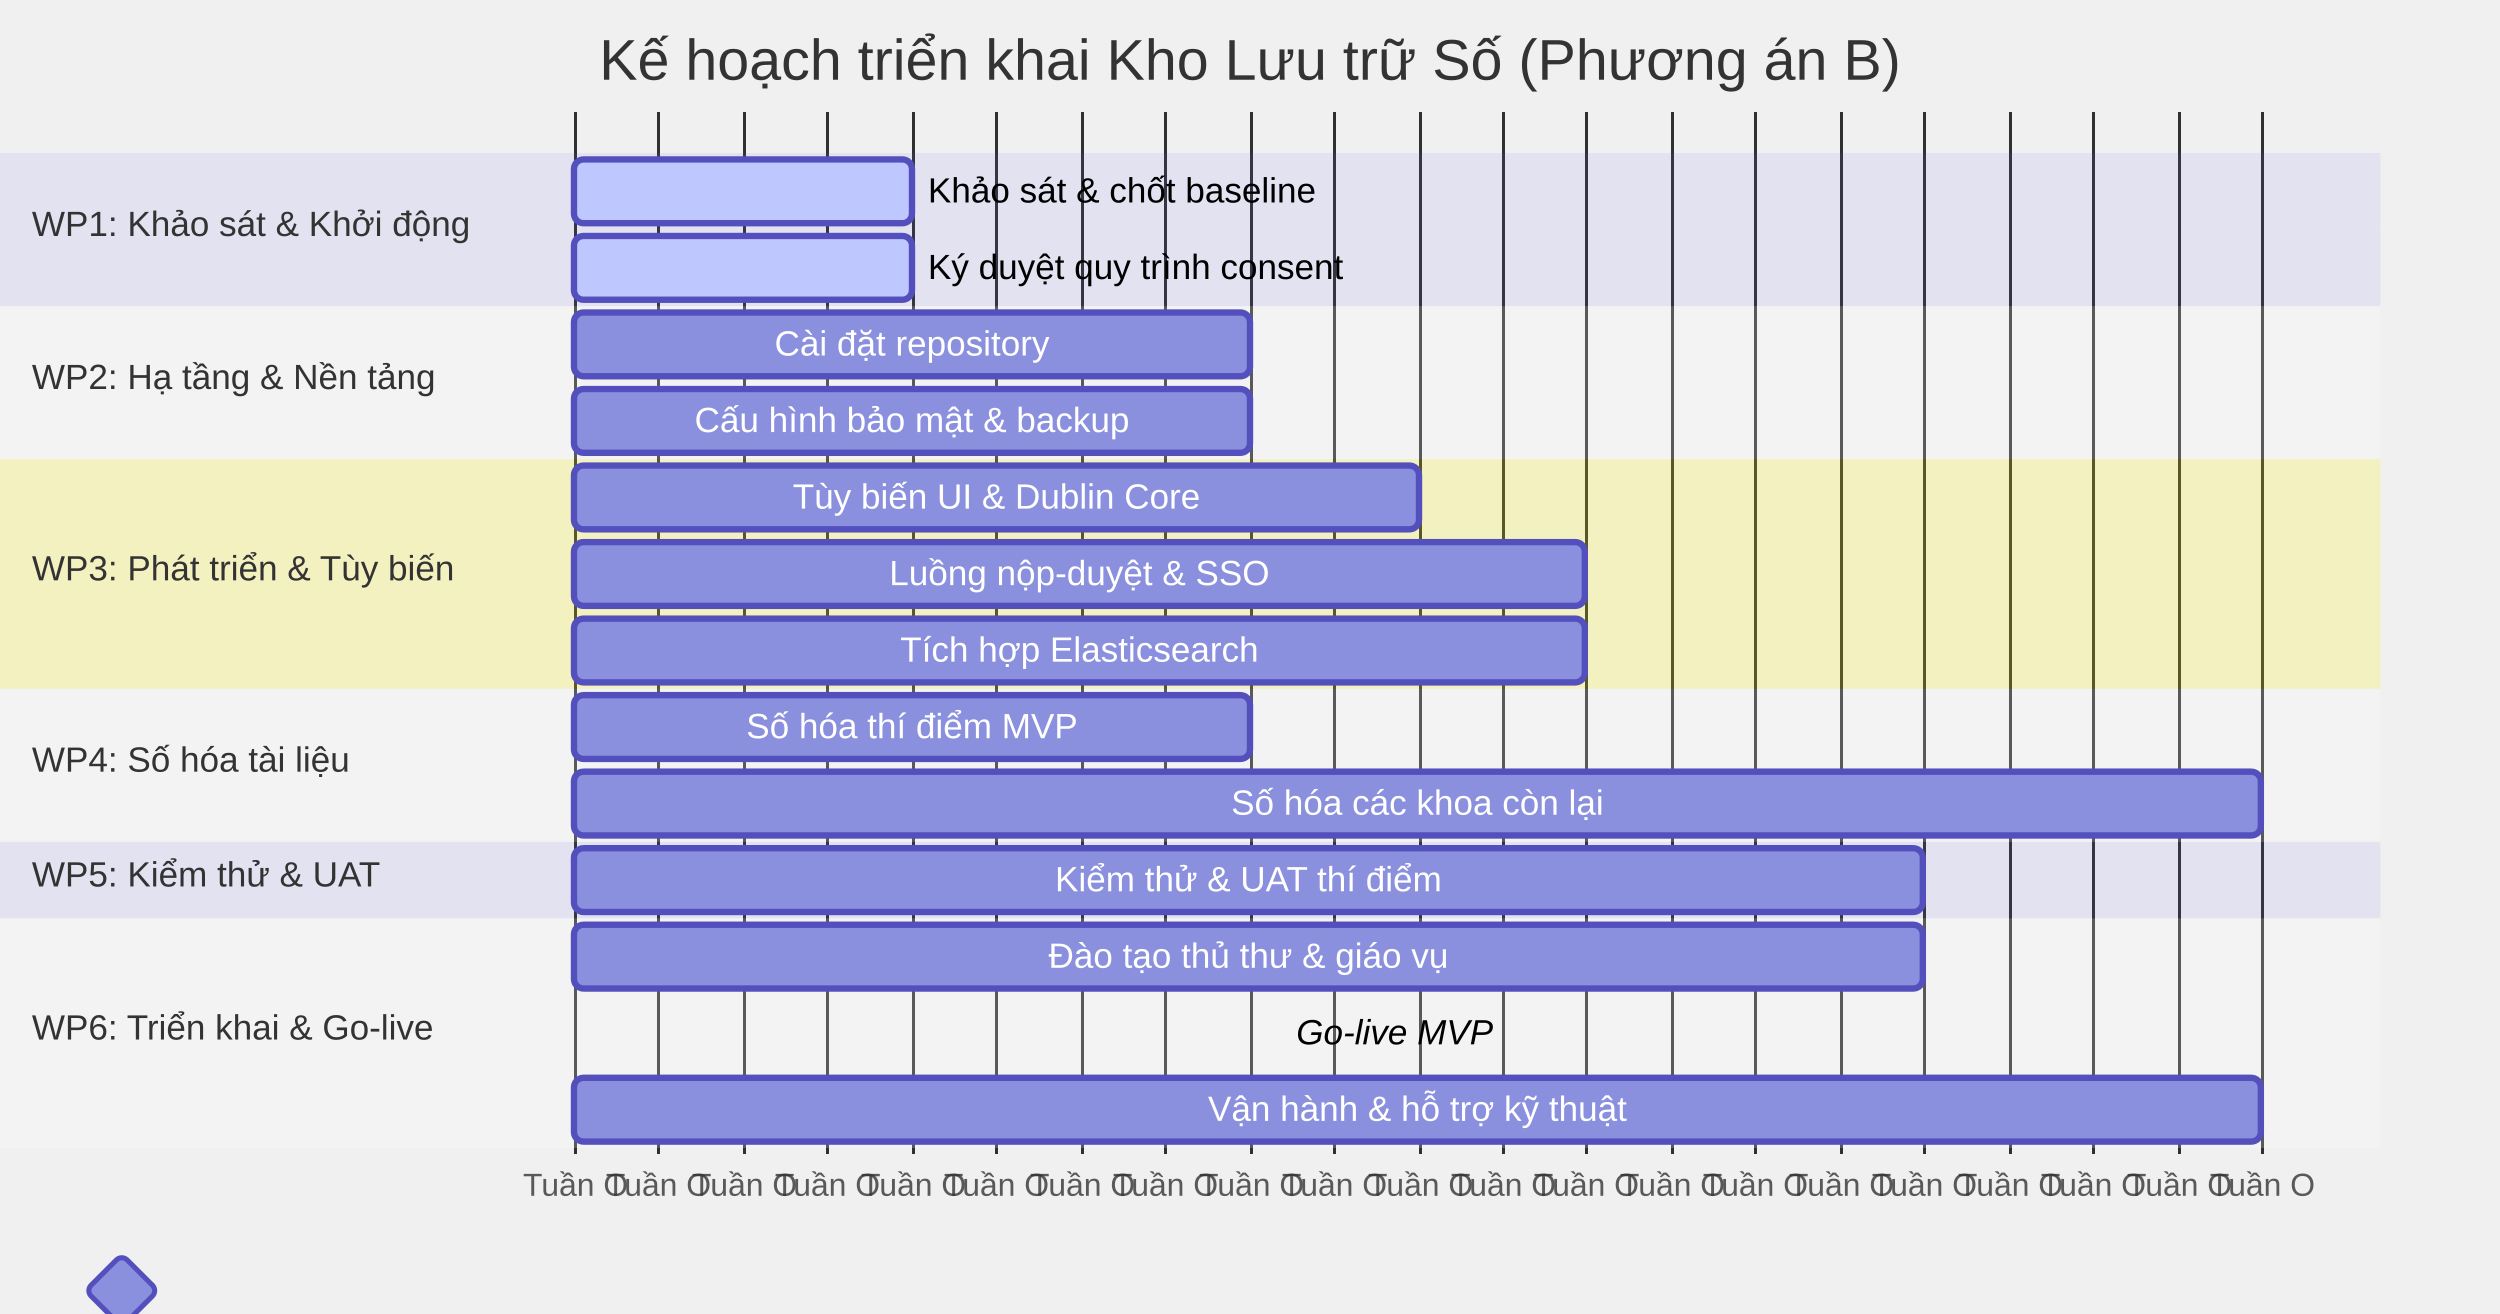
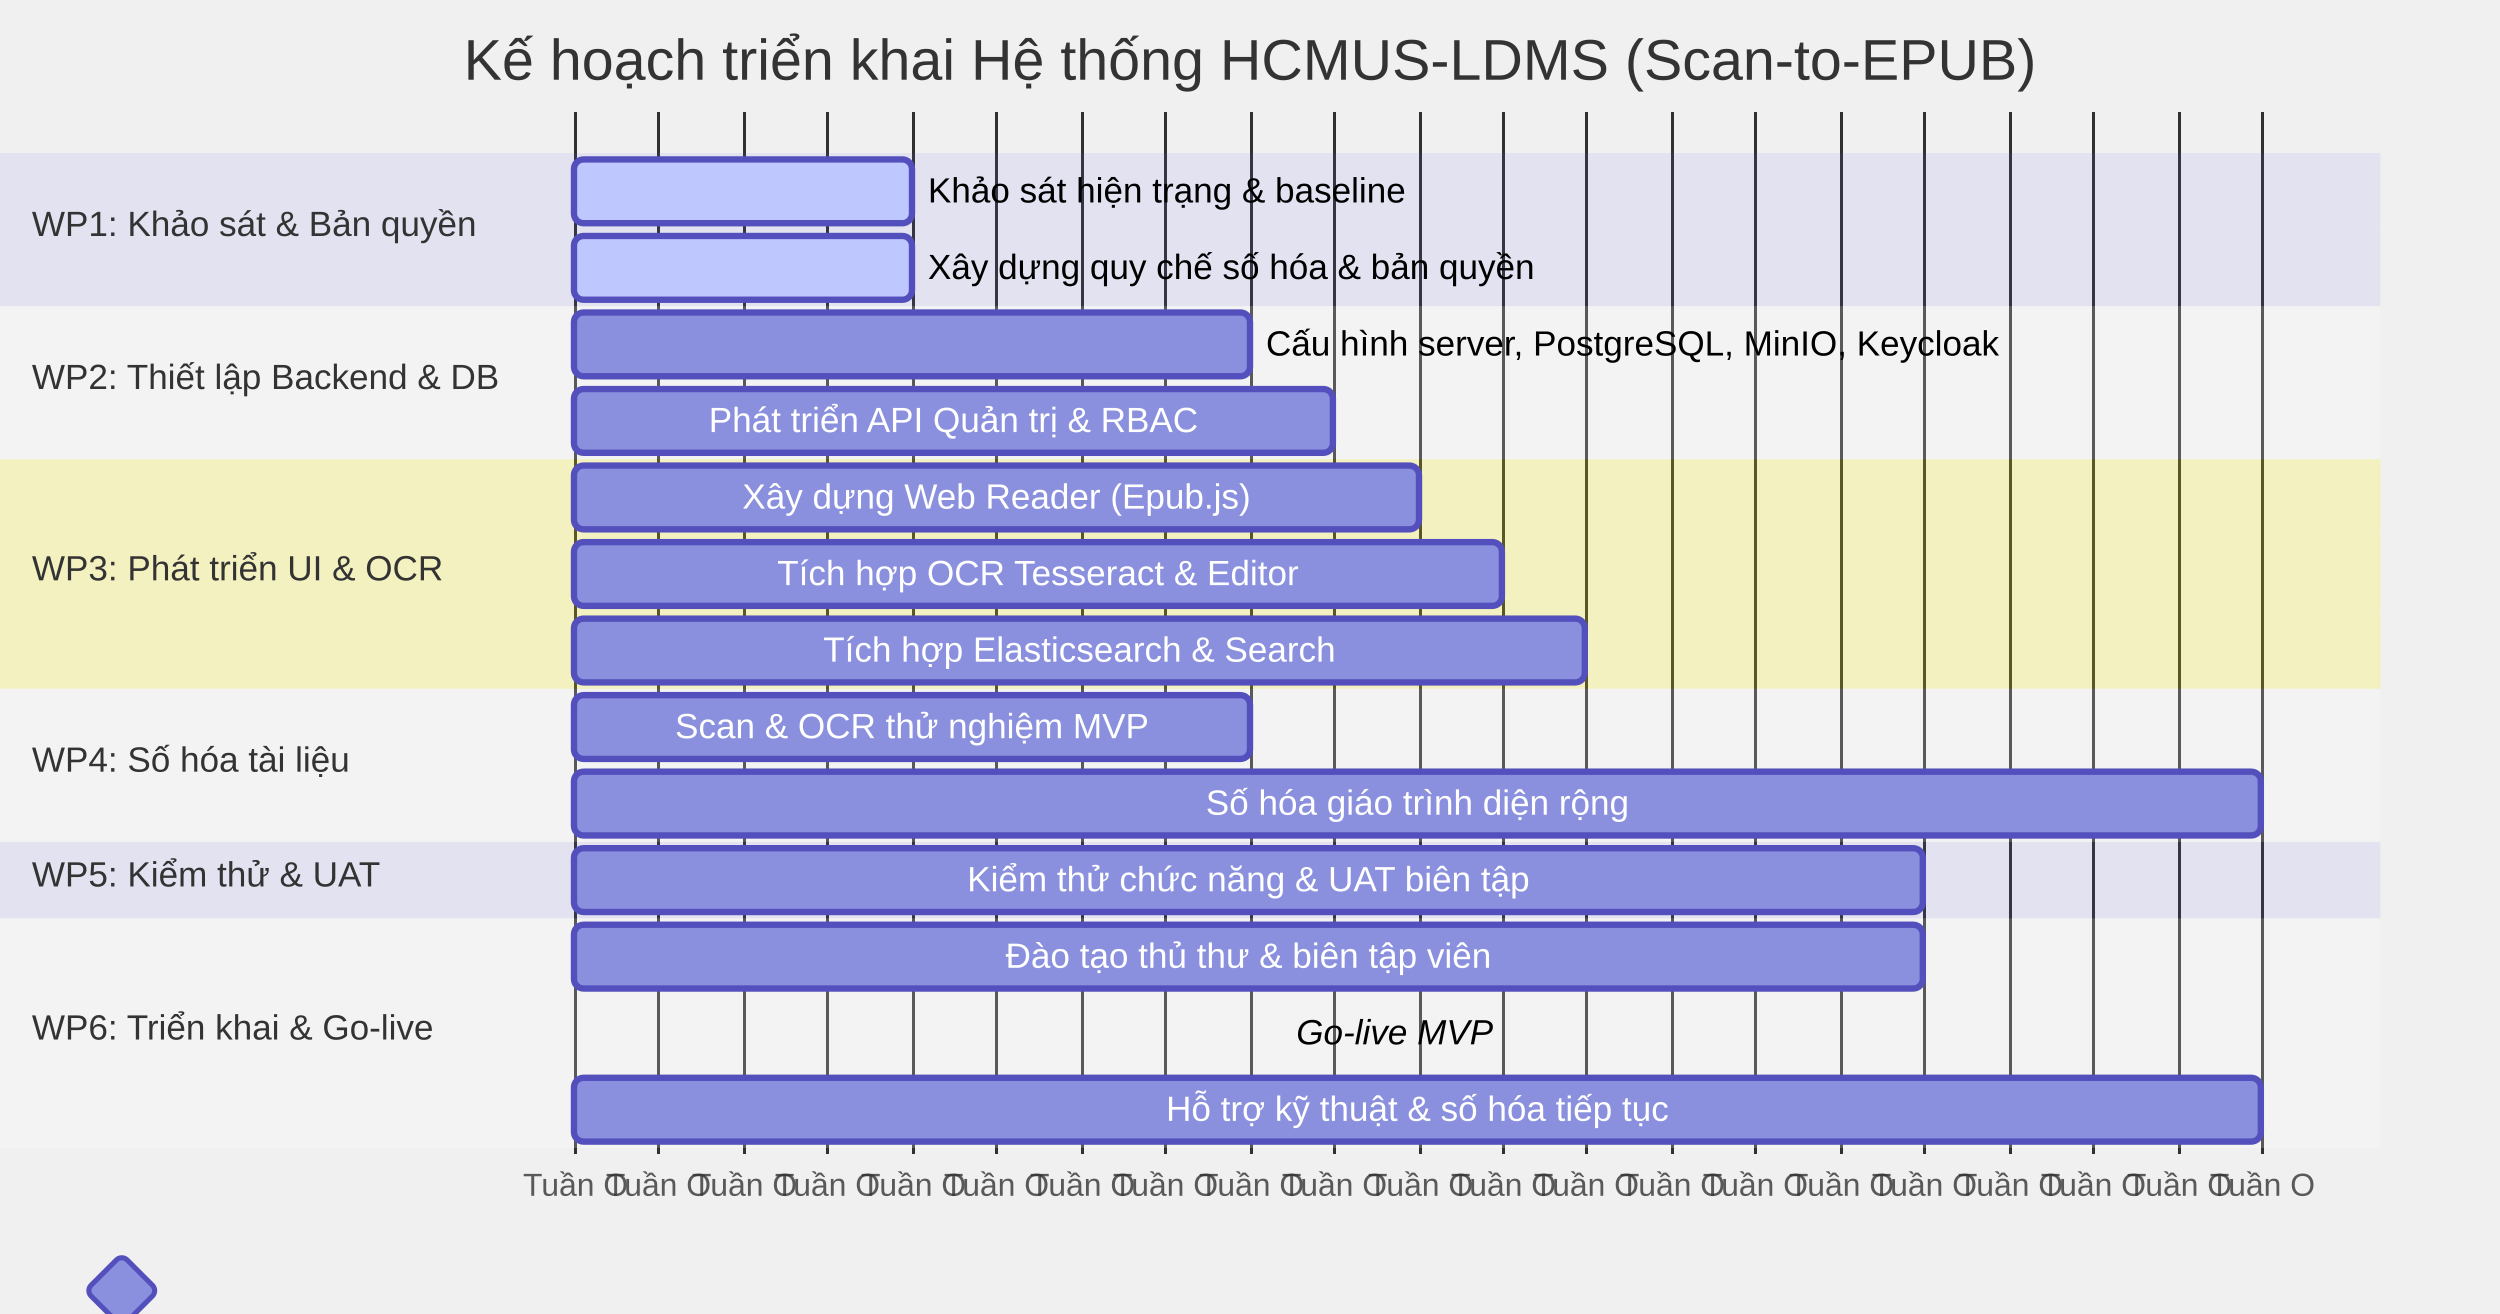
<svg xmlns="http://www.w3.org/2000/svg" id="my-svg" width="100%" viewBox="0 0 784 412" style="max-width: 784px; background-color: white;" role="graphics-document document" aria-roledescription="gantt">
  <style>#my-svg{font-family:"trebuchet ms",verdana,arial,sans-serif;font-size:16px;fill:#333;}@keyframes edge-animation-frame{from{stroke-dashoffset:0;}}@keyframes dash{to{stroke-dashoffset:0;}}#my-svg .edge-animation-slow{stroke-dasharray:9,5!important;stroke-dashoffset:900;animation:dash 50s linear infinite;stroke-linecap:round;}#my-svg .edge-animation-fast{stroke-dasharray:9,5!important;stroke-dashoffset:900;animation:dash 20s linear infinite;stroke-linecap:round;}#my-svg .error-icon{fill:#552222;}#my-svg .error-text{fill:#552222;stroke:#552222;}#my-svg .edge-thickness-normal{stroke-width:1px;}#my-svg .edge-thickness-thick{stroke-width:3.5px;}#my-svg .edge-pattern-solid{stroke-dasharray:0;}#my-svg .edge-thickness-invisible{stroke-width:0;fill:none;}#my-svg .edge-pattern-dashed{stroke-dasharray:3;}#my-svg .edge-pattern-dotted{stroke-dasharray:2;}#my-svg .marker{fill:#333333;stroke:#333333;}#my-svg .marker.cross{stroke:#333333;}#my-svg svg{font-family:"trebuchet ms",verdana,arial,sans-serif;font-size:16px;}#my-svg p{margin:0;}#my-svg .mermaid-main-font{font-family:"trebuchet ms",verdana,arial,sans-serif;}#my-svg .exclude-range{fill:#eeeeee;}#my-svg .section{stroke:none;opacity:0.2;}#my-svg .section0{fill:rgba(102, 102, 255, 0.49);}#my-svg .section2{fill:#fff400;}#my-svg .section1,#my-svg .section3{fill:white;opacity:0.2;}#my-svg .sectionTitle0{fill:#333;}#my-svg .sectionTitle1{fill:#333;}#my-svg .sectionTitle2{fill:#333;}#my-svg .sectionTitle3{fill:#333;}#my-svg .sectionTitle{text-anchor:start;font-family:"trebuchet ms",verdana,arial,sans-serif;}#my-svg .grid .tick{stroke:lightgrey;opacity:0.8;shape-rendering:crispEdges;}#my-svg .grid .tick text{font-family:"trebuchet ms",verdana,arial,sans-serif;fill:#333;}#my-svg .grid path{stroke-width:0;}#my-svg .today{fill:none;stroke:red;stroke-width:2px;}#my-svg .task{stroke-width:2;}#my-svg .taskText{text-anchor:middle;font-family:"trebuchet ms",verdana,arial,sans-serif;}#my-svg .taskTextOutsideRight{fill:black;text-anchor:start;font-family:"trebuchet ms",verdana,arial,sans-serif;}#my-svg .taskTextOutsideLeft{fill:black;text-anchor:end;}#my-svg .task.clickable{cursor:pointer;}#my-svg .taskText.clickable{cursor:pointer;fill:#003163!important;font-weight:bold;}#my-svg .taskTextOutsideLeft.clickable{cursor:pointer;fill:#003163!important;font-weight:bold;}#my-svg .taskTextOutsideRight.clickable{cursor:pointer;fill:#003163!important;font-weight:bold;}#my-svg .taskText0,#my-svg .taskText1,#my-svg .taskText2,#my-svg .taskText3{fill:white;}#my-svg .task0,#my-svg .task1,#my-svg .task2,#my-svg .task3{fill:#8a90dd;stroke:#534fbc;}#my-svg .taskTextOutside0,#my-svg .taskTextOutside2{fill:black;}#my-svg .taskTextOutside1,#my-svg .taskTextOutside3{fill:black;}#my-svg .active0,#my-svg .active1,#my-svg .active2,#my-svg .active3{fill:#bfc7ff;stroke:#534fbc;}#my-svg .activeText0,#my-svg .activeText1,#my-svg .activeText2,#my-svg .activeText3{fill:black!important;}#my-svg .done0,#my-svg .done1,#my-svg .done2,#my-svg .done3{stroke:grey;fill:lightgrey;stroke-width:2;}#my-svg .doneText0,#my-svg .doneText1,#my-svg .doneText2,#my-svg .doneText3{fill:black!important;}#my-svg .doneText0.taskTextOutsideLeft,#my-svg .doneText0.taskTextOutsideRight,#my-svg .doneText1.taskTextOutsideLeft,#my-svg .doneText1.taskTextOutsideRight,#my-svg .doneText2.taskTextOutsideLeft,#my-svg .doneText2.taskTextOutsideRight,#my-svg .doneText3.taskTextOutsideLeft,#my-svg .doneText3.taskTextOutsideRight{fill:black!important;}#my-svg .crit0,#my-svg .crit1,#my-svg .crit2,#my-svg .crit3{stroke:#ff8888;fill:red;stroke-width:2;}#my-svg .activeCrit0,#my-svg .activeCrit1,#my-svg .activeCrit2,#my-svg .activeCrit3{stroke:#ff8888;fill:#bfc7ff;stroke-width:2;}#my-svg .doneCrit0,#my-svg .doneCrit1,#my-svg .doneCrit2,#my-svg .doneCrit3{stroke:#ff8888;fill:lightgrey;stroke-width:2;cursor:pointer;shape-rendering:crispEdges;}#my-svg .milestone{transform:rotate(45deg) scale(0.8,0.8);}#my-svg .milestoneText{font-style:italic;}#my-svg .doneCritText0,#my-svg .doneCritText1,#my-svg .doneCritText2,#my-svg .doneCritText3{fill:black!important;}#my-svg .doneCritText0.taskTextOutsideLeft,#my-svg .doneCritText0.taskTextOutsideRight,#my-svg .doneCritText1.taskTextOutsideLeft,#my-svg .doneCritText1.taskTextOutsideRight,#my-svg .doneCritText2.taskTextOutsideLeft,#my-svg .doneCritText2.taskTextOutsideRight,#my-svg .doneCritText3.taskTextOutsideLeft,#my-svg .doneCritText3.taskTextOutsideRight{fill:black!important;}#my-svg .vert{stroke:navy;}#my-svg .vertText{font-size:15px;text-anchor:middle;fill:navy!important;}#my-svg .activeCritText0,#my-svg .activeCritText1,#my-svg .activeCritText2,#my-svg .activeCritText3{fill:black!important;}#my-svg .titleText{text-anchor:middle;font-size:18px;fill:#333;font-family:"trebuchet ms",verdana,arial,sans-serif;}#my-svg .node .neo-node{stroke:#9370DB;}#my-svg [data-look="neo"].node rect,#my-svg [data-look="neo"].cluster rect,#my-svg [data-look="neo"].node polygon{stroke:#9370DB;filter:drop-shadow(1px 2px 2px rgba(185, 185, 185, 1));}#my-svg [data-look="neo"].swimlane.cluster rect{filter:none;}#my-svg [data-look="neo"].node path{stroke:#9370DB;stroke-width:1px;}#my-svg [data-look="neo"].node .outer-path{filter:drop-shadow(1px 2px 2px rgba(185, 185, 185, 1));}#my-svg [data-look="neo"].node .neo-line path{stroke:#9370DB;filter:none;}#my-svg [data-look="neo"].node circle{stroke:#9370DB;filter:drop-shadow(1px 2px 2px rgba(185, 185, 185, 1));}#my-svg [data-look="neo"].node circle .state-start{fill:#000000;}#my-svg [data-look="neo"].icon-shape .icon{fill:#9370DB;filter:drop-shadow(1px 2px 2px rgba(185, 185, 185, 1));}#my-svg [data-look="neo"].icon-shape .icon-neo path{stroke:#9370DB;filter:drop-shadow(1px 2px 2px rgba(185, 185, 185, 1));}#my-svg :root{--mermaid-font-family:"trebuchet ms",verdana,arial,sans-serif;}</style>
  <g />
  <g class="grid" transform="translate(180, 362)" fill="none" font-size="10" font-family="sans-serif" text-anchor="middle">
    <path class="domain" stroke="currentColor" d="M0.5,-327V0.5H529.5V-327" />
    <g class="tick" opacity="1" transform="translate(0.5,0)">
      <line stroke="currentColor" y2="-327" />
      <text fill="#000" y="3" dy="1em" stroke="none" font-size="10" style="text-anchor: middle;">Tuần O</text>
    </g>
    <g class="tick" opacity="1" transform="translate(26.5,0)">
      <line stroke="currentColor" y2="-327" />
      <text fill="#000" y="3" dy="1em" stroke="none" font-size="10" style="text-anchor: middle;">Tuần O</text>
    </g>
    <g class="tick" opacity="1" transform="translate(53.5,0)">
      <line stroke="currentColor" y2="-327" />
      <text fill="#000" y="3" dy="1em" stroke="none" font-size="10" style="text-anchor: middle;">Tuần O</text>
    </g>
    <g class="tick" opacity="1" transform="translate(79.5,0)">
      <line stroke="currentColor" y2="-327" />
      <text fill="#000" y="3" dy="1em" stroke="none" font-size="10" style="text-anchor: middle;">Tuần O</text>
    </g>
    <g class="tick" opacity="1" transform="translate(106.5,0)">
      <line stroke="currentColor" y2="-327" />
      <text fill="#000" y="3" dy="1em" stroke="none" font-size="10" style="text-anchor: middle;">Tuần O</text>
    </g>
    <g class="tick" opacity="1" transform="translate(132.5,0)">
      <line stroke="currentColor" y2="-327" />
      <text fill="#000" y="3" dy="1em" stroke="none" font-size="10" style="text-anchor: middle;">Tuần O</text>
    </g>
    <g class="tick" opacity="1" transform="translate(159.5,0)">
      <line stroke="currentColor" y2="-327" />
      <text fill="#000" y="3" dy="1em" stroke="none" font-size="10" style="text-anchor: middle;">Tuần O</text>
    </g>
    <g class="tick" opacity="1" transform="translate(185.5,0)">
      <line stroke="currentColor" y2="-327" />
      <text fill="#000" y="3" dy="1em" stroke="none" font-size="10" style="text-anchor: middle;">Tuần O</text>
    </g>
    <g class="tick" opacity="1" transform="translate(212.5,0)">
      <line stroke="currentColor" y2="-327" />
      <text fill="#000" y="3" dy="1em" stroke="none" font-size="10" style="text-anchor: middle;">Tuần O</text>
    </g>
    <g class="tick" opacity="1" transform="translate(238.5,0)">
      <line stroke="currentColor" y2="-327" />
      <text fill="#000" y="3" dy="1em" stroke="none" font-size="10" style="text-anchor: middle;">Tuần O</text>
    </g>
    <g class="tick" opacity="1" transform="translate(265.5,0)">
      <line stroke="currentColor" y2="-327" />
      <text fill="#000" y="3" dy="1em" stroke="none" font-size="10" style="text-anchor: middle;">Tuần O</text>
    </g>
    <g class="tick" opacity="1" transform="translate(291.5,0)">
      <line stroke="currentColor" y2="-327" />
      <text fill="#000" y="3" dy="1em" stroke="none" font-size="10" style="text-anchor: middle;">Tuần O</text>
    </g>
    <g class="tick" opacity="1" transform="translate(317.5,0)">
      <line stroke="currentColor" y2="-327" />
      <text fill="#000" y="3" dy="1em" stroke="none" font-size="10" style="text-anchor: middle;">Tuần O</text>
    </g>
    <g class="tick" opacity="1" transform="translate(344.5,0)">
      <line stroke="currentColor" y2="-327" />
      <text fill="#000" y="3" dy="1em" stroke="none" font-size="10" style="text-anchor: middle;">Tuần O</text>
    </g>
    <g class="tick" opacity="1" transform="translate(370.5,0)">
      <line stroke="currentColor" y2="-327" />
      <text fill="#000" y="3" dy="1em" stroke="none" font-size="10" style="text-anchor: middle;">Tuần O</text>
    </g>
    <g class="tick" opacity="1" transform="translate(397.5,0)">
      <line stroke="currentColor" y2="-327" />
      <text fill="#000" y="3" dy="1em" stroke="none" font-size="10" style="text-anchor: middle;">Tuần O</text>
    </g>
    <g class="tick" opacity="1" transform="translate(423.5,0)">
      <line stroke="currentColor" y2="-327" />
      <text fill="#000" y="3" dy="1em" stroke="none" font-size="10" style="text-anchor: middle;">Tuần O</text>
    </g>
    <g class="tick" opacity="1" transform="translate(450.5,0)">
      <line stroke="currentColor" y2="-327" />
      <text fill="#000" y="3" dy="1em" stroke="none" font-size="10" style="text-anchor: middle;">Tuần O</text>
    </g>
    <g class="tick" opacity="1" transform="translate(476.5,0)">
      <line stroke="currentColor" y2="-327" />
      <text fill="#000" y="3" dy="1em" stroke="none" font-size="10" style="text-anchor: middle;">Tuần O</text>
    </g>
    <g class="tick" opacity="1" transform="translate(503.5,0)">
      <line stroke="currentColor" y2="-327" />
      <text fill="#000" y="3" dy="1em" stroke="none" font-size="10" style="text-anchor: middle;">Tuần O</text>
    </g>
    <g class="tick" opacity="1" transform="translate(529.5,0)">
      <line stroke="currentColor" y2="-327" />
      <text fill="#000" y="3" dy="1em" stroke="none" font-size="10" style="text-anchor: middle;">Tuần O</text>
    </g>
  </g>
  <g>
    <rect x="0" y="48" width="746.5" height="24" class="section section0" />
    <rect x="0" y="72" width="746.5" height="24" class="section section0" />
    <rect x="0" y="96" width="746.5" height="24" class="section section1" />
    <rect x="0" y="144" width="746.5" height="24" class="section section2" />
    <rect x="0" y="216" width="746.5" height="24" class="section section3" />
    <rect x="0" y="120" width="746.5" height="24" class="section section1" />
    <rect x="0" y="168" width="746.5" height="24" class="section section2" />
    <rect x="0" y="192" width="746.5" height="24" class="section section2" />
    <rect x="0" y="240" width="746.5" height="24" class="section section3" />
    <rect x="0" y="264" width="746.5" height="24" class="section section0" />
    <rect x="0" y="288" width="746.5" height="24" class="section section1" />
    <rect x="0" y="312" width="746.5" height="24" class="section section1" />
    <rect x="0" y="336" width="746.5" height="24" class="section section1" />
  </g>
  <g>
    <rect id="my-svg-wp1_1" rx="3" ry="3" x="180" y="50" width="106" height="20" transform-origin="233px 60px" class="task active0" />
    <rect id="my-svg-wp1_2" rx="3" ry="3" x="180" y="74" width="106" height="20" transform-origin="233px 84px" class="task active0" />
    <rect id="my-svg-wp2_1" rx="3" ry="3" x="180" y="98" width="212" height="20" transform-origin="286px 108px" class="task task1" />
    <rect id="my-svg-wp3_1" rx="3" ry="3" x="180" y="146" width="265" height="20" transform-origin="312.5px 156px" class="task task2" />
    <rect id="my-svg-wp4_1" rx="3" ry="3" x="180" y="218" width="212" height="20" transform-origin="286px 228px" class="task task3" />
-     <rect id="my-svg-wp2_2" rx="3" ry="3" x="180" y="122" width="212" height="20" transform-origin="286px 132px" class="task task1" />
-     <rect id="my-svg-wp3_2" rx="3" ry="3" x="180" y="170" width="317" height="20" transform-origin="338.5px 180px" class="task task2" />
+     <rect id="my-svg-wp2_2" rx="3" ry="3" x="180" y="122" width="238" height="20" transform-origin="299px 132px" class="task task1" />
+     <rect id="my-svg-wp3_2" rx="3" ry="3" x="180" y="170" width="291" height="20" transform-origin="325.5px 180px" class="task task2" />
    <rect id="my-svg-wp3_3" rx="3" ry="3" x="180" y="194" width="317" height="20" transform-origin="338.5px 204px" class="task task2" />
    <rect id="my-svg-wp4_2" rx="3" ry="3" x="180" y="242" width="529" height="20" transform-origin="444.5px 252px" class="task task3" />
    <rect id="my-svg-wp5_1" rx="3" ry="3" x="180" y="266" width="423" height="20" transform-origin="391.5px 276px" class="task task0" />
    <rect id="my-svg-wp6_1" rx="3" ry="3" x="180" y="290" width="423" height="20" transform-origin="391.5px 300px" class="task task1" />
    <rect id="my-svg-mvp_go" rx="3" ry="3" x="381.5" y="314" width="20" height="20" transform-origin="391.5px 324px" class="task milestone  task1" />
    <rect id="my-svg-wp6_2" rx="3" ry="3" x="180" y="338" width="529" height="20" transform-origin="444.5px 348px" class="task task1" />
-     <text id="my-svg-wp1_1-text" font-size="11" x="291" y="63.5" class="taskTextOutsideRight taskTextOutside0 activeText0 width-123.71875">Khảo sát &amp; chốt baseline </text>
-     <text id="my-svg-wp1_2-text" font-size="11" x="291" y="87.5" class="taskTextOutsideRight taskTextOutside0 activeText0 width-133.669921875">Ký duyệt quy trình consent </text>
-     <text id="my-svg-wp2_1-text" font-size="11" x="286" y="111.5" class="taskText taskText1  width-89.65478515625">Cài đặt repository </text>
-     <text id="my-svg-wp3_1-text" font-size="11" x="312.5" y="159.5" class="taskText taskText2  width-129.21875">Tùy biến UI &amp; Dublin Core </text>
-     <text id="my-svg-wp4_1-text" font-size="11" x="286" y="231.5" class="taskText taskText3  width-101.78125">Số hóa thí điểm MVP </text>
-     <text id="my-svg-wp2_2-text" font-size="11" x="286" y="135.5" class="taskText taskText1  width-139.34912109375">Cấu hình bảo mật &amp; backup </text>
-     <text id="my-svg-wp3_2-text" font-size="11" x="338.5" y="183.5" class="taskText taskText2  width-117.4091796875">Luồng nộp-duyệt &amp; SSO </text>
-     <text id="my-svg-wp3_3-text" font-size="11" x="338.5" y="207.5" class="taskText taskText2  width-111.703125">Tích hợp Elasticsearch </text>
-     <text id="my-svg-wp4_2-text" font-size="11" x="444.5" y="255.5" class="taskText taskText3  width-116.5">Số hóa các khoa còn lại </text>
-     <text id="my-svg-wp5_1-text" font-size="11" x="391.5" y="279.5" class="taskText taskText0  width-123.984375">Kiểm thử &amp; UAT thí điểm </text>
-     <text id="my-svg-wp6_1-text" font-size="11" x="391.5" y="303.5" class="taskText taskText1  width-131.63720703125">Đào tạo thủ thư &amp; giáo vụ </text>
+     <text id="my-svg-wp1_1-text" font-size="11" x="291" y="63.5" class="taskTextOutsideRight taskTextOutside0 activeText0 width-153.03125">Khảo sát hiện trạng &amp; baseline </text>
+     <text id="my-svg-wp1_2-text" font-size="11" x="291" y="87.5" class="taskTextOutsideRight taskTextOutside0 activeText0 width-190.796875">Xây dựng quy chế số hóa &amp; bản quyền </text>
+     <text id="my-svg-wp2_1-text" font-size="11" x="397" y="111.5" class="taskTextOutsideRight taskTextOutside1  width-223.5078125">Cấu hình server, PostgreSQL, MinIO, Keycloak </text>
+     <text id="my-svg-wp3_1-text" font-size="11" x="312.5" y="159.5" class="taskText taskText2  width-156.40625">Xây dựng Web Reader (Epub.js) </text>
+     <text id="my-svg-wp4_1-text" font-size="11" x="286" y="231.5" class="taskText taskText3  width-141.65625">Scan &amp; OCR thử nghiệm MVP </text>
+     <text id="my-svg-wp2_2-text" font-size="11" x="299" y="135.5" class="taskText taskText1  width-152.6640625">Phát triển API Quản trị &amp; RBAC </text>
+     <text id="my-svg-wp3_2-text" font-size="11" x="325.5" y="183.5" class="taskText taskText2  width-161.53076171875">Tích hợp OCR Tesseract &amp; Editor </text>
+     <text id="my-svg-wp3_3-text" font-size="11" x="338.5" y="207.5" class="taskText taskText2  width-158.90625">Tích hợp Elasticsearch &amp; Search </text>
+     <text id="my-svg-wp4_2-text" font-size="11" x="444.5" y="255.5" class="taskText taskText3  width-135.1533203125">Số hóa giáo trình diện rộng </text>
+     <text id="my-svg-wp5_1-text" font-size="11" x="391.5" y="279.5" class="taskText taskText0  width-178.8642578125">Kiểm thử chức năng &amp; UAT biên tập </text>
+     <text id="my-svg-wp6_1-text" font-size="11" x="391.5" y="303.5" class="taskText taskText1  width-161.140625">Đào tạo thủ thư &amp; biên tập viên </text>
    <text id="my-svg-mvp_go-text" font-size="11" x="406.5" y="327.5" class="taskTextOutsideRight taskTextOutside1  milestoneText width-58.875">Go-live MVP </text>
-     <text id="my-svg-wp6_2-text" font-size="11" x="444.5" y="351.5" class="taskText taskText1  width-139.58447265625">Vận hành &amp; hỗ trợ kỹ thuật </text>
+     <text id="my-svg-wp6_2-text" font-size="11" x="444.5" y="351.5" class="taskText taskText1  width-169.1953125">Hỗ trợ kỹ thuật &amp; số hóa tiếp tục </text>
  </g>
  <g>
    <text dy="0em" x="10" y="74" font-size="11" class="sectionTitle sectionTitle0">
-       <tspan alignment-baseline="central" x="10">WP1: Khảo sát &amp; Khởi động</tspan>
+       <tspan alignment-baseline="central" x="10">WP1: Khảo sát &amp; Bản quyền</tspan>
    </text>
    <text dy="0em" x="10" y="122" font-size="11" class="sectionTitle sectionTitle1">
-       <tspan alignment-baseline="central" x="10">WP2: Hạ tầng &amp; Nền tảng</tspan>
+       <tspan alignment-baseline="central" x="10">WP2: Thiết lập Backend &amp; DB</tspan>
    </text>
    <text dy="0em" x="10" y="182" font-size="11" class="sectionTitle sectionTitle2">
-       <tspan alignment-baseline="central" x="10">WP3: Phát triển &amp; Tùy biến</tspan>
+       <tspan alignment-baseline="central" x="10">WP3: Phát triển UI &amp; OCR</tspan>
    </text>
    <text dy="0em" x="10" y="242" font-size="11" class="sectionTitle sectionTitle3">
      <tspan alignment-baseline="central" x="10">WP4: Số hóa tài liệu</tspan>
    </text>
    <text dy="0em" x="10" y="278" font-size="11" class="sectionTitle sectionTitle0">
      <tspan alignment-baseline="central" x="10">WP5: Kiểm thử &amp; UAT</tspan>
    </text>
    <text dy="0em" x="10" y="326" font-size="11" class="sectionTitle sectionTitle1">
      <tspan alignment-baseline="central" x="10">WP6: Triển khai &amp; Go-live</tspan>
    </text>
  </g>
  <g class="today">
-     <line x1="47177888209" x2="47177888209" y1="25" y2="387" class="today" />
+     <line x1="47178043322" x2="47178043322" y1="25" y2="387" class="today" />
  </g>
-   <text x="392" y="25" class="titleText">Kế hoạch triển khai Kho Lưu trữ Số (Phương án B)</text>
+   <text x="392" y="25" class="titleText">Kế hoạch triển khai Hệ thống HCMUS-LDMS (Scan-to-EPUB)</text>
</svg>
